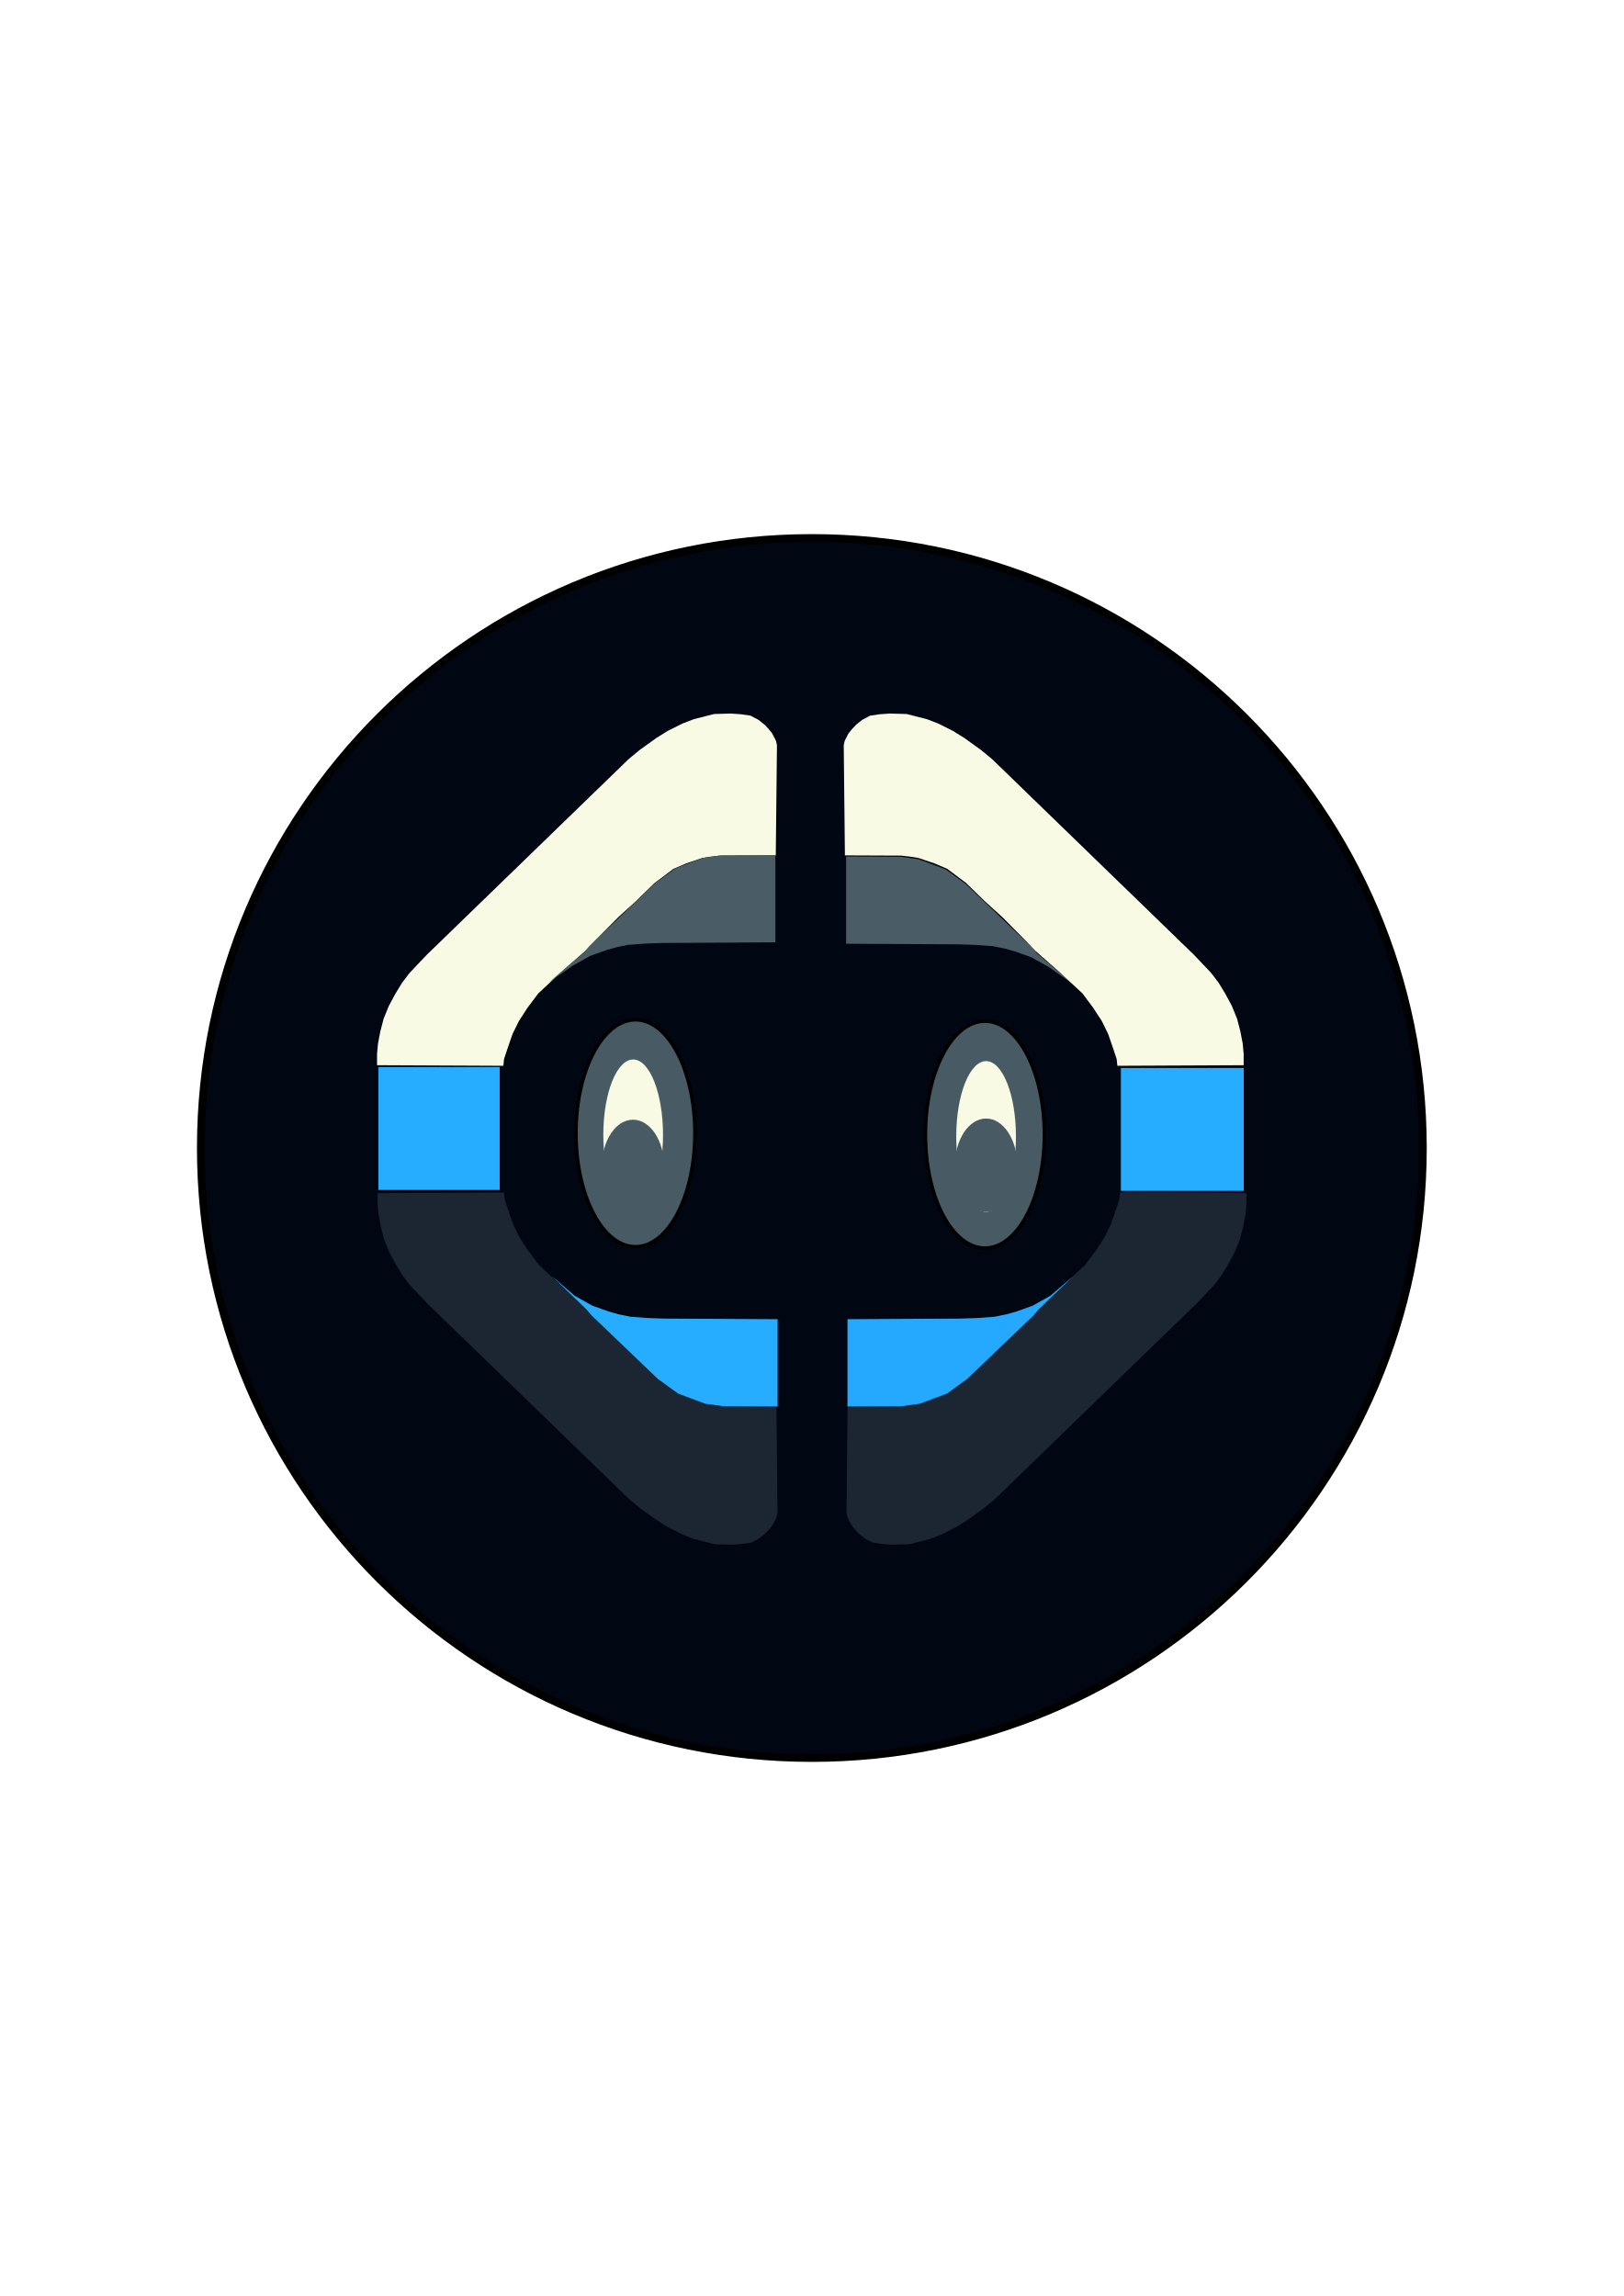
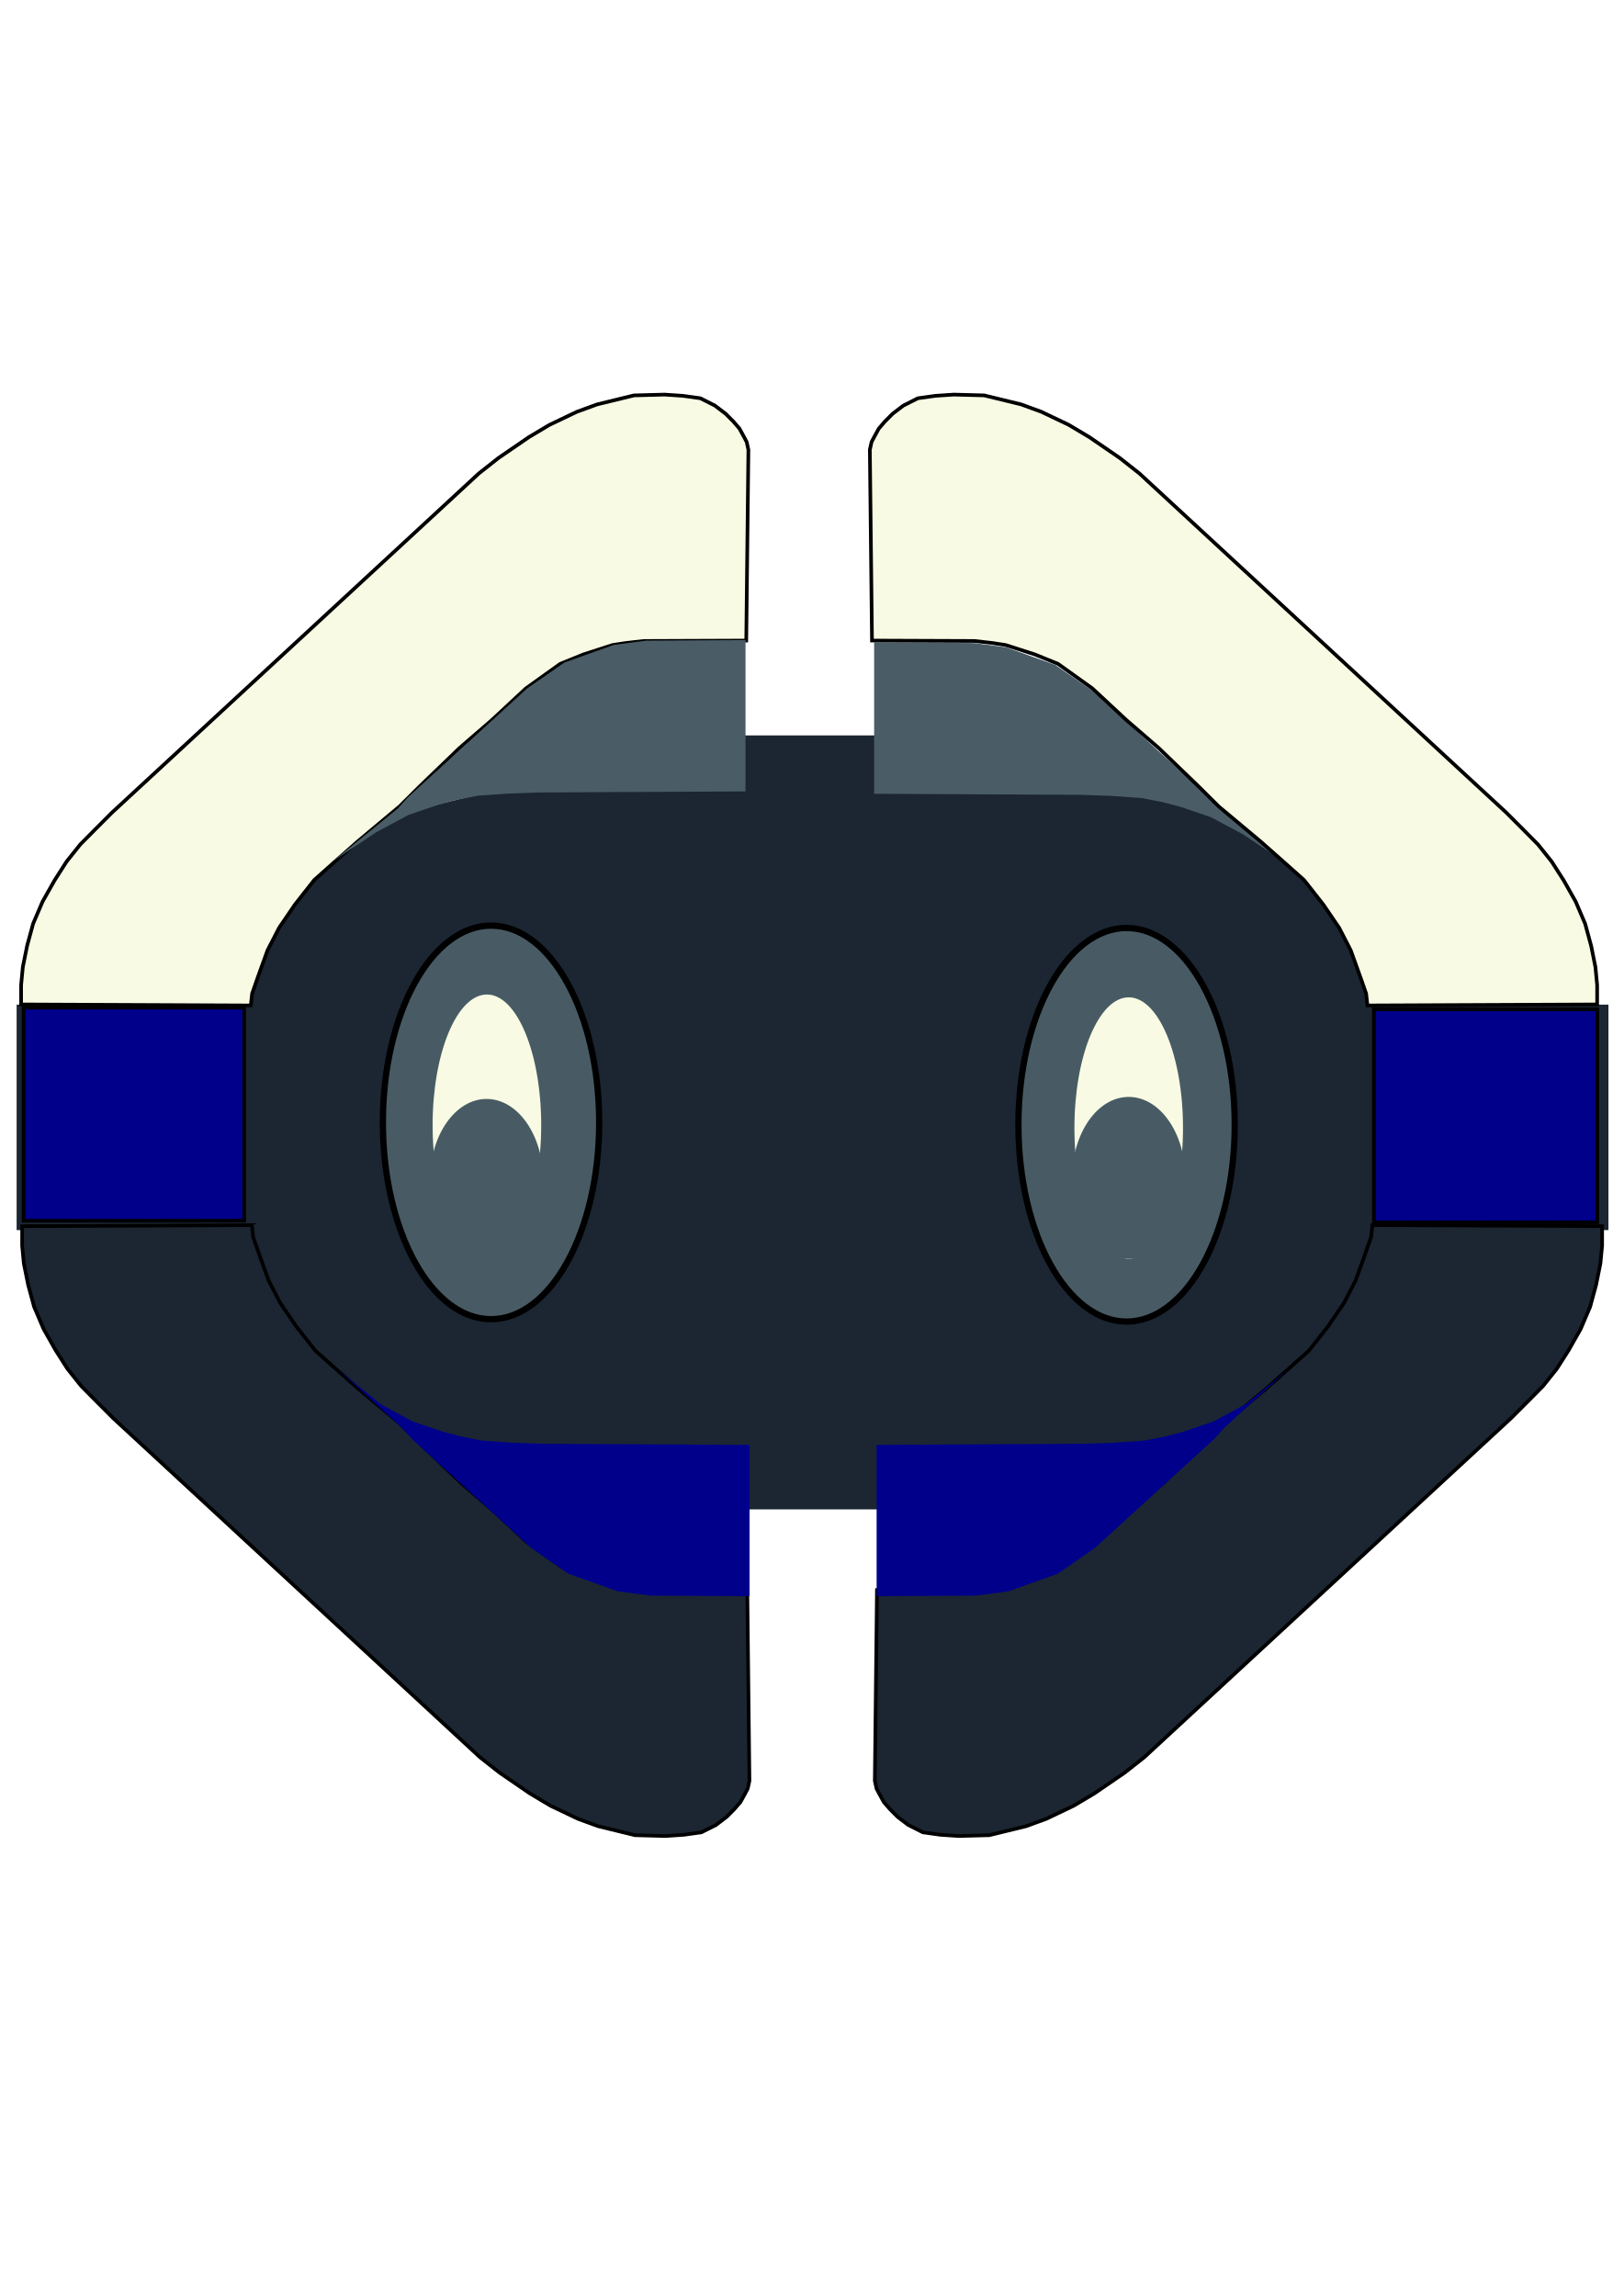
<svg xmlns="http://www.w3.org/2000/svg" width="210mm" height="297mm" viewBox="0 0 210 297" version="1.1" id="svg1" xml:space="preserve">
  <defs id="defs1" />
  <g id="layer1">
    <g id="g16" style="display:inline" transform="translate(0.5463486,-0.5689392)">
-       <ellipse style="display:inline;fill:#000712;fill-opacity:1;stroke:#000000;stroke-width:0.991" id="path2" cx="-104.454" cy="149.069" rx="79.031" ry="78.914" transform="scale(-1,1)" />
-       <path style="display:inline;fill:#f8fae3;fill-opacity:1;stroke:none;stroke-width:0.265" d="m 99.789,111.218 0.152,-14.234 -0.122,-0.579 -0.183,-0.366 -0.335,-0.64 -0.427,-0.518 -0.549,-0.579 -0.762,-0.61 -1.036,-0.549 -1.25,-0.183 -1.311,-0.091 -2.164,0.061 -2.621,0.671 -1.433,0.549 -1.951,0.975 -1.463,0.914 -2.164,1.554 -1.402,1.158 -26.09,25.298 -1.219,1.28 -1.036,1.097 -0.975,1.28 -0.853,1.402 -0.853,1.585 -0.671,1.646 -0.427,1.646 -0.305,1.585 -0.122,1.341 v 1.448 l 16.337,0.076 0.091,-0.884 0.427,-1.28 0.671,-1.951 0.823,-1.676 1.128,-1.737 1.372,-1.829 1.402,-1.311 1.676,-1.554 2.987,-2.621 1.463,-1.524 2.804,-2.835 2.286,-2.073 2.438,-2.377 2.438,-1.829 1.646,-0.701 2.073,-0.701 0.945,-0.152 1.28,-0.152 z" id="path4" />
-       <path style="display:inline;fill:#4a5d67;fill-opacity:1;stroke:none;stroke-width:0.265" d="m 70.426,127.652 3.071,-2.153 2.273,-1.276 2.114,-0.758 1.276,-0.359 1.555,-0.319 2.153,-0.16 2.233,-0.08 14.636,-0.08 v -11.286 l -7.059,0.04 -2.313,0.319 -3.509,1.316 -2.632,1.914 -8.534,8.175 -0.678,0.798 z" id="path5" />
-       <path style="display:inline;fill:#4a5d67;fill-opacity:1;stroke:none;stroke-width:0.265" d="m 138.194,127.829 -3.071,-2.153 -2.273,-1.276 -2.114,-0.758 -1.276,-0.359 -1.555,-0.319 -2.153,-0.16 -2.233,-0.08 -14.636,-0.08 v -11.286 l 7.059,0.04 2.313,0.319 3.509,1.316 2.632,1.914 8.534,8.175 0.678,0.798 z" id="path6" />
-       <path style="display:inline;fill:#f8fae3;fill-opacity:1;stroke:none;stroke-width:0.265" d="m 108.73,111.218 -0.152,-14.234 0.122,-0.579 0.183,-0.366 0.335,-0.64 0.427,-0.518 0.549,-0.579 0.762,-0.61 1.036,-0.549 1.25,-0.183 1.311,-0.091 2.164,0.061 2.621,0.671 1.433,0.549 1.951,0.975 1.463,0.914 2.164,1.554 1.402,1.158 26.09,25.298 1.219,1.28 1.036,1.097 0.975,1.28 0.853,1.402 0.853,1.585 0.671,1.646 0.427,1.646 0.305,1.585 0.122,1.341 v 1.448 l -16.337,0.076 -0.091,-0.884 -0.427,-1.28 -0.671,-1.951 -0.823,-1.676 -1.128,-1.737 -1.372,-1.829 -1.402,-1.311 -1.676,-1.554 -2.987,-2.621 -1.463,-1.524 -2.804,-2.835 -2.286,-2.073 -2.438,-2.377 -2.438,-1.829 -1.646,-0.701 -2.073,-0.701 -0.945,-0.152 -1.28,-0.152 z" id="path7" />
-       <path style="display:inline;fill:#1b2632;fill-opacity:1;stroke:none;stroke-width:0.265" d="m 109.084,182.041 -0.152,14.234 0.122,0.579 0.183,0.366 0.335,0.64 0.427,0.518 0.549,0.579 0.762,0.61 1.036,0.549 1.25,0.183 1.311,0.091 2.164,-0.061 2.621,-0.671 1.433,-0.549 1.951,-0.975 1.463,-0.914 2.164,-1.554 1.402,-1.158 26.09,-25.298 1.219,-1.28 1.036,-1.097 0.975,-1.28 0.853,-1.402 0.853,-1.585 0.671,-1.646 0.427,-1.646 0.305,-1.585 0.122,-1.341 v -1.448 l -16.337,-0.076 -0.091,0.884 -0.427,1.28 -0.671,1.951 -0.823,1.676 -1.128,1.737 -1.372,1.829 -1.402,1.311 -1.676,1.554 -2.987,2.621 -1.463,1.524 -2.804,2.835 -2.286,2.073 -2.438,2.377 -2.438,1.829 -1.646,0.701 -2.073,0.701 -0.945,0.152 -1.28,0.152 z" id="path8" />
-       <path style="display:inline;fill:#25a9ff;fill-opacity:1;stroke:none;stroke-width:0.265" d="m 138.301,165.607 -3,2.577 -2.273,1.276 -2.114,0.758 -1.276,0.359 -1.555,0.319 -2.153,0.16 -2.233,0.08 -14.636,0.08 v 11.286 l 7.059,-0.04 2.313,-0.319 3.509,-1.316 2.632,-1.914 8.534,-8.175 0.678,-0.798 z" id="path9" />
-       <path style="display:inline;fill:#1b2632;fill-opacity:1;stroke:none;stroke-width:0.265" d="m 99.862,182.041 0.152,14.234 -0.122,0.579 -0.183,0.366 -0.335,0.64 -0.427,0.518 -0.549,0.579 -0.762,0.61 -1.036,0.549 -1.25,0.183 -1.311,0.091 -2.164,-0.061 -2.621,-0.671 -1.433,-0.549 -1.951,-0.975 -1.463,-0.914 -2.164,-1.554 -1.402,-1.158 -26.09,-25.298 -1.219,-1.28 -1.036,-1.097 -0.975,-1.28 -0.853,-1.402 -0.853,-1.585 -0.671,-1.646 -0.427,-1.646 -0.305,-1.585 -0.122,-1.341 v -1.448 l 16.337,-0.076 0.091,0.884 0.427,1.28 0.671,1.951 0.823,1.676 1.128,1.737 1.372,1.829 1.402,1.311 1.676,1.554 2.987,2.621 1.463,1.524 2.804,2.835 2.286,2.073 2.438,2.377 2.438,1.829 1.646,0.701 2.073,0.701 0.945,0.152 1.28,0.152 z" id="path10" />
-       <path style="display:inline;fill:#26adff;fill-opacity:1;stroke:none;stroke-width:0.265" d="m 70.783,165.607 3,2.577 2.273,1.276 2.114,0.758 1.276,0.359 1.555,0.319 2.153,0.16 2.233,0.08 14.636,0.08 v 11.286 l -7.059,-0.04 -2.313,-0.319 -3.509,-1.316 -2.632,-1.914 -8.534,-8.175 -0.678,-0.798 z" id="path11" />
-       <ellipse style="display:inline;fill:#485b64;fill-opacity:1;stroke:#000000;stroke-width:0.457" id="path12" cx="81.638" cy="147.16" rx="7.692" ry="14.68" />
+       <ellipse style="display:inline;fill:#000000;fill-opacity:0;stroke:none;stroke-width:1.76" id="path2" cx="-104.454" cy="149.069" rx="143.725" ry="136.849" transform="scale(-1,1)" />
+       <ellipse style="display:inline;fill:#1b2632;fill-opacity:1;stroke-width:0.624" id="path1" cx="104.998" cy="146.411" rx="101.569" ry="47.665" />
+       <rect style="display:inline;fill:#1b2632;fill-opacity:1;stroke-width:0.752" id="rect2" width="205.876" height="29.165" x="1.604" y="130.523" />
+       <rect style="display:inline;fill:#1b2632;fill-opacity:1;stroke-width:0.471" id="rect1" width="36.519" height="100.117" x="84.684" y="95.699" />
+       <path style="display:inline;fill:#f8fae3;fill-opacity:1;stroke:#000000;stroke-width:0.471;stroke-opacity:1" d="M 95.97,83.43 96.247,58.746 96.025,57.742 95.693,57.108 95.083,55.998 94.307,55.099 93.309,54.095 l -1.386,-1.057 -1.885,-0.951 -2.273,-0.317 -2.383,-0.159 -3.935,0.106 -4.767,1.163 -2.605,0.951 -3.547,1.691 -2.661,1.586 -3.935,2.696 -2.55,2.009 -47.447,43.87 -2.217,2.22 -1.885,1.903 -1.774,2.22 -1.552,2.431 -1.552,2.748 -1.219,2.854 -0.776,2.854 -0.554,2.748 -0.222,2.326 v 2.511 l 29.71,0.132 0.166,-1.533 0.776,-2.22 1.219,-3.383 1.497,-2.907 2.051,-3.013 2.494,-3.171 2.55,-2.273 3.049,-2.696 5.432,-4.546 2.661,-2.643 5.099,-4.916 4.157,-3.594 4.434,-4.123 4.434,-3.171 2.993,-1.216 3.769,-1.216 1.718,-0.264 2.328,-0.264 z" id="path4" />
+       <path style="display:inline;fill:#4a5d67;fill-opacity:1;stroke:none;stroke-width:0.471" d="m 42.571,111.929 5.584,-3.734 4.134,-2.213 3.844,-1.314 2.321,-0.622 2.828,-0.553 3.916,-0.277 4.061,-0.138 26.616,-0.138 V 83.367 l -12.837,0.069 -4.206,0.553 -6.382,2.282 -4.787,3.319 -15.52,14.177 -1.233,1.383 z" id="path5" />
+       <path style="display:inline;fill:#4a5d67;fill-opacity:1;stroke:none;stroke-width:0.471" d="m 165.814,112.236 -5.584,-3.734 -4.134,-2.213 -3.844,-1.314 -2.321,-0.622 -2.828,-0.553 -3.916,-0.277 -4.061,-0.138 -26.616,-0.138 V 83.674 l 12.837,0.069 4.206,0.553 6.382,2.282 4.787,3.319 15.52,14.177 1.233,1.383 z" id="path6" />
+       <path style="display:inline;fill:#f8fae3;fill-opacity:1;stroke:#000000;stroke-width:0.471;stroke-opacity:1" d="m 112.231,83.43 -0.277,-24.684 0.222,-1.004 0.333,-0.634 0.61,-1.11 0.776,-0.899 0.998,-1.004 1.386,-1.057 1.885,-0.951 2.273,-0.317 2.383,-0.159 3.935,0.106 4.767,1.163 2.605,0.951 3.547,1.691 2.661,1.586 3.935,2.696 2.55,2.009 47.447,43.87 2.217,2.22 1.885,1.903 1.774,2.22 1.552,2.431 1.552,2.748 1.219,2.854 0.776,2.854 0.554,2.748 0.222,2.326 v 2.511 l -29.71,0.132 -0.166,-1.533 -0.776,-2.22 -1.219,-3.383 -1.497,-2.907 -2.051,-3.013 -2.494,-3.171 -2.55,-2.273 -3.049,-2.696 -5.432,-4.546 -2.661,-2.643 -5.099,-4.916 -4.157,-3.594 -4.434,-4.123 -4.434,-3.171 -2.993,-1.216 -3.769,-1.216 -1.718,-0.264 -2.328,-0.264 z" id="path7" />
+       <path style="display:inline;fill:#1b2632;fill-opacity:1;stroke:#000000;stroke-width:0.471;stroke-opacity:1" d="m 112.875,206.248 -0.277,24.684 0.222,1.004 0.333,0.634 0.61,1.11 0.776,0.899 0.998,1.004 1.386,1.057 1.885,0.951 2.273,0.317 2.383,0.159 3.935,-0.106 4.767,-1.163 2.605,-0.951 3.547,-1.691 2.661,-1.586 3.935,-2.696 2.55,-2.009 47.447,-43.87 2.217,-2.22 1.885,-1.903 1.774,-2.22 1.552,-2.431 1.552,-2.748 1.219,-2.854 0.776,-2.854 0.554,-2.748 0.222,-2.326 v -2.511 l -29.71,-0.132 -0.166,1.533 -0.776,2.22 -1.219,3.383 -1.497,2.907 -2.051,3.013 -2.494,3.171 -2.55,2.273 -3.049,2.696 -5.432,4.546 -2.661,2.643 -5.099,4.916 -4.157,3.594 -4.434,4.123 -4.434,3.171 -2.993,1.216 -3.769,1.216 -1.718,0.264 -2.328,0.264 z" id="path8" />
+       <path style="display:inline;fill:#00008b;fill-opacity:1;stroke:none;stroke-width:0.471" d="m 166.008,177.748 -5.456,4.468 -4.134,2.213 -3.844,1.314 -2.321,0.622 -2.828,0.553 -3.916,0.277 -4.061,0.138 -26.616,0.138 v 19.571 l 12.837,-0.069 4.206,-0.553 6.382,-2.282 4.787,-3.319 15.52,-14.177 1.233,-1.383 z" id="path9" />
+       <path style="display:inline;fill:#1b2632;fill-opacity:1;stroke:#000000;stroke-width:0.471;stroke-opacity:1" d="m 96.104,206.248 0.277,24.684 -0.222,1.004 -0.333,0.634 -0.61,1.11 -0.776,0.899 -0.998,1.004 -1.386,1.057 -1.885,0.951 -2.273,0.317 -2.383,0.159 -3.935,-0.106 -4.767,-1.163 -2.605,-0.951 -3.547,-1.691 -2.661,-1.586 -3.935,-2.696 -2.55,-2.009 -47.447,-43.87 -2.217,-2.22 -1.885,-1.903 -1.774,-2.22 -1.552,-2.431 -1.552,-2.748 -1.219,-2.854 -0.776,-2.854 -0.554,-2.748 -0.222,-2.326 v -2.511 l 29.71,-0.132 0.166,1.533 0.776,2.22 1.219,3.383 1.497,2.907 2.051,3.013 2.494,3.171 2.55,2.273 3.049,2.696 5.432,4.546 2.661,2.643 5.099,4.916 4.157,3.594 4.434,4.123 4.434,3.171 2.993,1.216 3.769,1.216 1.718,0.264 2.328,0.264 z" id="path10" />
+       <path style="display:inline;fill:#00008b;fill-opacity:1;stroke:none;stroke-width:0.471" d="m 43.221,177.748 5.456,4.468 4.134,2.213 3.844,1.314 2.321,0.622 2.828,0.553 3.916,0.277 4.061,0.138 26.616,0.138 v 19.571 l -12.837,-0.069 -4.206,-0.553 -6.382,-2.282 -4.787,-3.319 -15.52,-14.177 -1.233,-1.383 z" id="path11" />
+       <ellipse style="display:inline;fill:#485b64;fill-opacity:1;stroke:#000000;stroke-width:0.811" id="path12" cx="62.961" cy="145.758" rx="13.988" ry="25.457" />
      <path style="display:none;fill:#f8fae3;fill-opacity:1;stroke:#000000;stroke-width:0.265" d="m 76.954,151.9 0.641,-0.841 0.4,-0.641 0.721,-0.641 1.161,-0.801 1.121,-0.24 1.281,0.08 1.121,0.48 0.721,0.48 0.52,0.4 0.48,0.601 0.52,1.001 0.28,-1.321 0.12,-1.041 0.04,-1.161 0.04,-2.242 -0.2,-0.801 -0.24,-1.161 -0.32,-1.201 -0.32,-0.801 -0.44,-1.121 -0.601,-0.961 -0.641,-0.761 -0.801,-0.52 -0.921,-0.36 h -0.921 l -0.801,0.48 -0.881,0.641 -0.641,0.961 -0.56,1.041 -0.52,1.121 -0.24,0.961 -0.2,0.841 -0.28,1.601 -0.04,0.921 v 1.041 l -0.04,1.121 0.04,0.681 z" id="path13" />
-       <ellipse style="display:inline;fill:#485b64;fill-opacity:1;stroke:#000000;stroke-width:0.457" id="ellipse13" cx="126.836" cy="147.337" rx="7.692" ry="14.68" />
+       <ellipse style="display:inline;fill:#485b64;fill-opacity:1;stroke:#000000;stroke-width:0.811" id="ellipse13" cx="145.157" cy="146.065" rx="13.988" ry="25.457" />
      <path style="display:none;fill:#f8fae3;fill-opacity:1;stroke:#000000;stroke-width:0.265" d="m 122.694,152.006 0.641,-0.841 0.4,-0.641 0.721,-0.641 1.161,-0.801 1.121,-0.24 1.281,0.08 1.121,0.48 0.721,0.48 0.52,0.4 0.48,0.601 0.52,1.001 0.28,-1.321 0.12,-1.041 0.04,-1.161 0.04,-2.242 -0.2,-0.801 -0.24,-1.161 -0.32,-1.201 -0.32,-0.801 -0.44,-1.121 -0.601,-0.961 -0.641,-0.761 -0.801,-0.52 -0.921,-0.36 h -0.921 l -0.801,0.48 -0.881,0.641 -0.641,0.961 -0.56,1.041 -0.52,1.121 -0.24,0.961 -0.2,0.841 -0.28,1.601 -0.04,0.921 v 1.041 l -0.04,1.121 0.04,0.681 z" id="path14" />
-       <rect style="fill:#26adff;fill-opacity:1;stroke:none;stroke-width:0.265" id="rect15" width="15.688" height="15.895" x="48.392" y="138.601" />
-       <rect style="fill:#26adff;fill-opacity:1;stroke:none;stroke-width:0.267" id="rect16" width="15.886" height="15.893" x="144.423" y="138.72" />
-       <ellipse style="fill:#f8fae3;fill-opacity:1;stroke:none;stroke-width:0.265" id="path16" cx="81.344" cy="147.369" rx="3.861" ry="9.749" />
-       <ellipse style="fill:#f8fae3;fill-opacity:1;stroke:none;stroke-width:0.265" id="ellipse16" cx="126.989" cy="147.579" rx="3.861" ry="9.749" />
-       <ellipse style="fill:#485b64;fill-opacity:1;stroke:none;stroke-width:0.423" id="path17" cx="81.322" cy="151.443" rx="4.022" ry="6.034" />
-       <ellipse style="fill:#485b64;fill-opacity:1;stroke:none;stroke-width:0.423" id="ellipse17" cx="126.988" cy="151.291" rx="4.022" ry="6.034" />
+       <rect style="fill:#00008b;fill-opacity:1;stroke:#000000;stroke-width:0.471;stroke-opacity:1" id="rect15" width="28.531" height="27.564" x="2.501" y="130.916" />
+       <rect style="fill:#00008b;fill-opacity:1;stroke:#000000;stroke-width:0.474;stroke-opacity:1" id="rect16" width="28.891" height="27.561" x="177.142" y="131.123" />
+       <ellipse style="fill:#f8fae3;fill-opacity:1;stroke:none;stroke-width:0.471" id="path16" cx="62.427" cy="146.121" rx="7.022" ry="16.906" />
+       <ellipse style="fill:#f8fae3;fill-opacity:1;stroke:none;stroke-width:0.471" id="ellipse16" cx="145.435" cy="146.486" rx="7.022" ry="16.906" />
+       <ellipse style="fill:#485b64;fill-opacity:1;stroke:none;stroke-width:0.751" id="path17" cx="62.386" cy="153.187" rx="7.315" ry="10.463" />
+       <ellipse style="fill:#485b64;fill-opacity:1;stroke:none;stroke-width:0.751" id="ellipse17" cx="145.435" cy="152.923" rx="7.315" ry="10.463" />
    </g>
  </g>
</svg>
